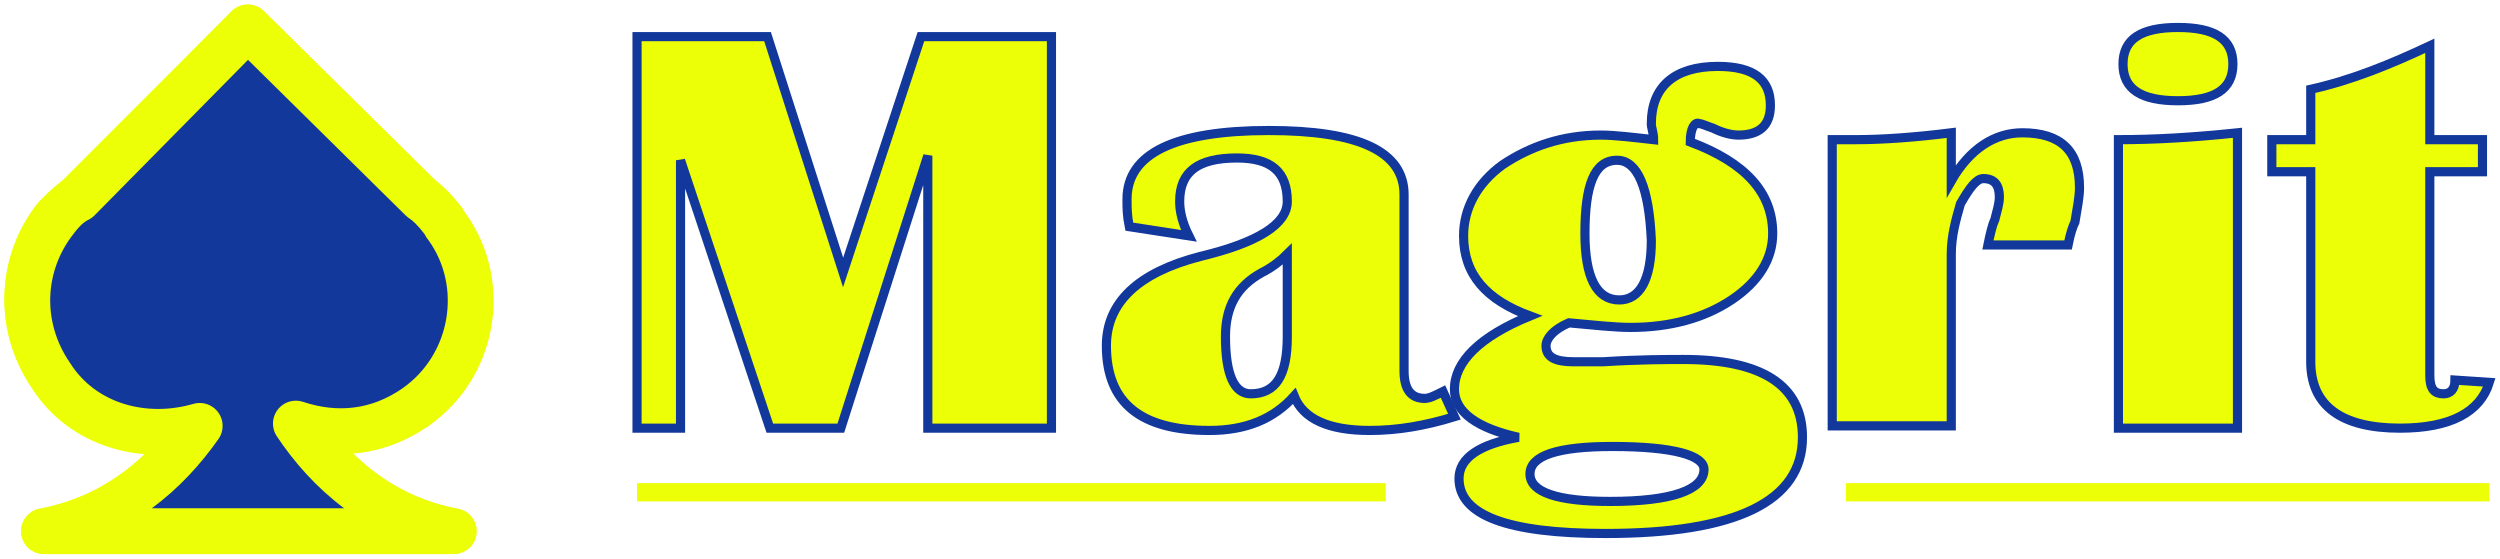
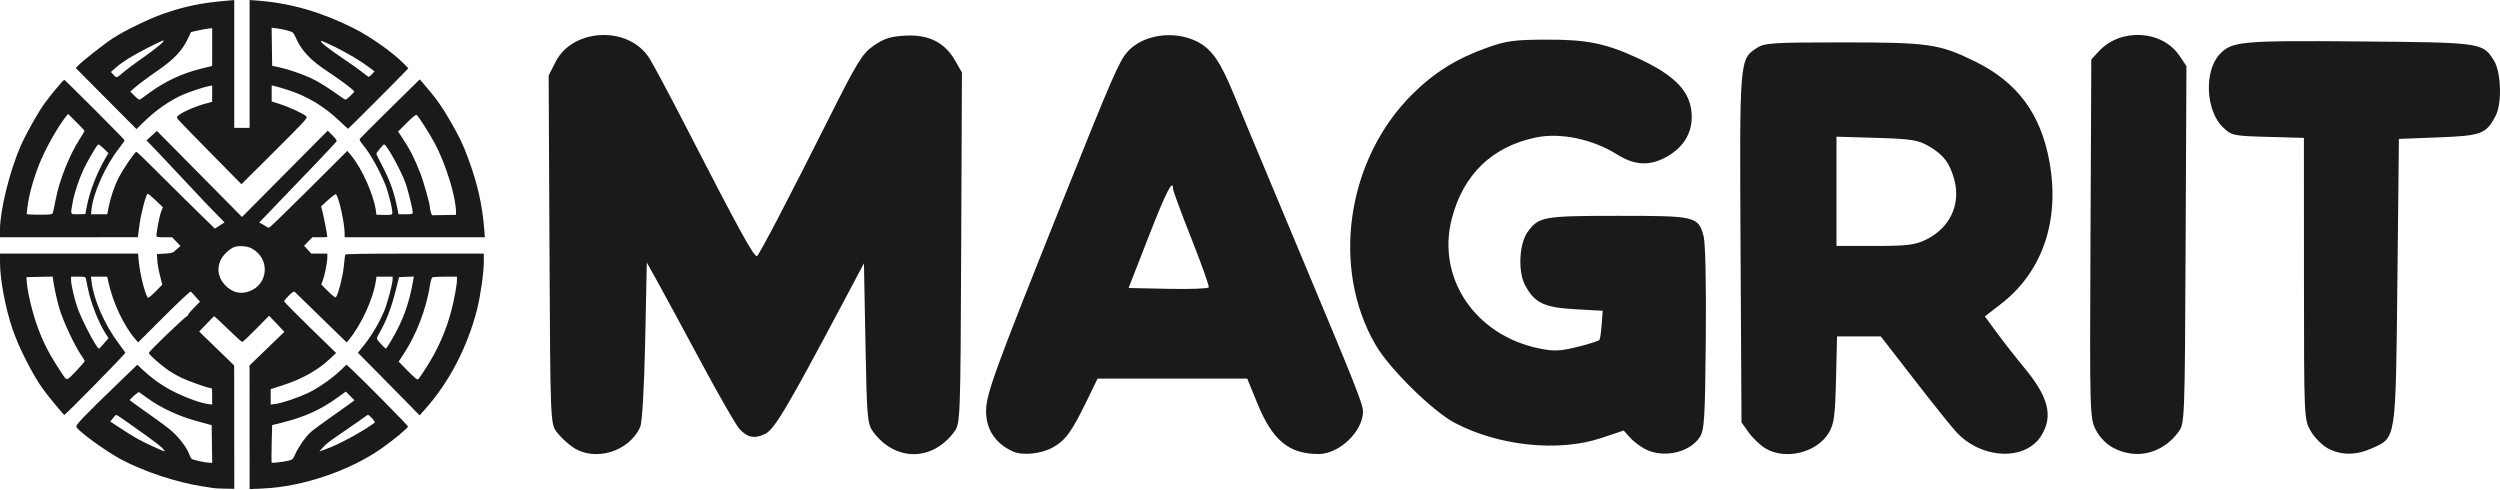
- <svg xmlns="http://www.w3.org/2000/svg" version="1.1" id="Calque_1" x="0px" y="0px" viewBox="0 0 109.188 24.4" xml:space="preserve" width="109.188" height="24.4">
-   <defs id="defs31">
-     <marker style="overflow:visible" id="Arrow1Lstart" refX="0" refY="0" orient="auto">
-       <path transform="matrix(0.8,0,0,0.8,10,0)" style="fill:context-stroke;fill-rule:evenodd;stroke:context-stroke;stroke-width:1pt" d="M 0,0 5,-5 -12.5,0 5,5 Z" id="path4870" />
-     </marker>
+ <svg xmlns="http://www.w3.org/2000/svg" xmlns:xlink="http://www.w3.org/1999/xlink" version="1.1" id="svg2" width="1789.081" height="350" viewBox="0 0 1789.081 350">
+   <defs id="defs6">
+     <clipPath clipPathUnits="userSpaceOnUse" id="clipPath16031">
+       <use x="0" y="0" xlink:href="#g16027" id="use16033" width="100%" height="100%" />
+     </clipPath>
  </defs>
-   <style type="text/css" id="style2">
- 	.st0{fill:#13389C;}
- </style>
-   <g id="g16" style="fill:#ecff06;fill-opacity:1;stroke:#13389c;stroke-width:0.4;stroke-miterlimit:4;stroke-dasharray:none;stroke-opacity:1" transform="translate(1.222463,1.199959)">
-     <path class="st0" d="M 44.7,0.4 V 17.5 H 39.3 V 5.6 L 35.5,17.5 H 32.4 L 28.5,5.8 V 17.5 H 26.6 V 0.4 h 5.7 L 35.6,10.7 39,0.4 Z" id="path4" style="fill:#ecff06;fill-opacity:1;stroke:#13389c;stroke-width:0.4;stroke-miterlimit:4;stroke-dasharray:none;stroke-opacity:1" />
-     <path class="st0" d="m 62.3,17 c -1.3,0.4 -2.5,0.6 -3.7,0.6 -1.8,0 -2.9,-0.5 -3.3,-1.5 -0.9,1 -2.1,1.5 -3.7,1.5 -3,0 -4.5,-1.2 -4.5,-3.7 0,-1.9 1.4,-3.2 4.1,-3.9 C 53.7,9.4 55,8.6 55,7.6 55,6.3 54.3,5.7 52.8,5.7 c -1.7,0 -2.5,0.6 -2.5,1.9 0,0.4 0.1,0.9 0.4,1.5 L 48.1,8.7 C 48,8.2 48,7.9 48,7.5 c 0,-2 2.1,-3 6.2,-3 3.9,0 5.9,0.9 5.9,2.8 V 15 c 0,0.8 0.3,1.2 0.9,1.2 0.2,0 0.4,-0.1 0.8,-0.3 z M 55,9.9 c -0.3,0.3 -0.7,0.6 -1.1,0.8 -1.1,0.6 -1.6,1.5 -1.6,2.8 0,1.7 0.4,2.5 1.1,2.5 1.1,0 1.6,-0.8 1.6,-2.5 z" id="path6" style="fill:#ecff06;fill-opacity:1;stroke:#13389c;stroke-width:0.4;stroke-miterlimit:4;stroke-dasharray:none;stroke-opacity:1" />
-     <path class="st0" d="m 72.6,5 c 2.4,0.9 3.6,2.2 3.6,4 0,1.1 -0.6,2.1 -1.8,2.9 -1.2,0.8 -2.7,1.2 -4.4,1.2 -0.7,0 -1.6,-0.1 -2.7,-0.2 -0.7,0.3 -1,0.7 -1,1 0,0.5 0.4,0.7 1.2,0.7 0.2,0 0.6,0 1.3,0 1.6,-0.1 2.8,-0.1 3.5,-0.1 3.4,0 5.2,1.1 5.2,3.4 0,2.8 -2.9,4.2 -8.6,4.2 -4.3,0 -6.4,-0.8 -6.4,-2.4 0,-0.9 0.9,-1.5 2.6,-1.8 -1.8,-0.4 -2.8,-1.1 -2.8,-2.1 0,-1.2 1.1,-2.3 3.3,-3.2 -1.9,-0.7 -2.9,-1.8 -2.9,-3.5 0,-1.2 0.6,-2.3 1.7,-3.1 1.2,-0.8 2.6,-1.3 4.3,-1.3 0.6,0 1.4,0.1 2.3,0.2 0,-0.3 -0.1,-0.5 -0.1,-0.7 0,-1.6 1,-2.5 2.9,-2.5 1.6,0 2.3,0.6 2.3,1.7 0,0.9 -0.5,1.3 -1.4,1.3 C 74.4,4.7 74,4.6 73.6,4.4 73.3,4.3 73.1,4.2 73,4.2 72.8,4.1 72.6,4.4 72.6,5 Z m -3.4,13.3 c -2.4,0 -3.6,0.4 -3.6,1.2 0,0.8 1.2,1.2 3.5,1.2 2.7,0 4.1,-0.5 4.1,-1.4 0,-0.6 -1.3,-1 -4,-1 z M 69.4,5.8 c -1,0 -1.4,1.1 -1.4,3.2 0,1.9 0.5,2.9 1.5,2.9 0.9,0 1.4,-0.9 1.4,-2.6 C 70.8,7 70.3,5.8 69.4,5.8 Z" id="path8" style="fill:#ecff06;fill-opacity:1;stroke:#13389c;stroke-width:0.4;stroke-miterlimit:4;stroke-dasharray:none;stroke-opacity:1" />
-     <path class="st0" d="M 89.1,9.5 H 85.6 C 85.7,9 85.8,8.6 85.9,8.4 86,8 86.1,7.7 86.1,7.4 86.1,6.9 85.9,6.6 85.4,6.6 85.1,6.6 84.8,7 84.4,7.7 84.2,8.4 84,9.1 84,9.9 v 7.5 H 78.8 V 4.9 h 1 C 81,4.9 82.4,4.8 84,4.6 v 2.1 c 0.8,-1.4 1.9,-2.1 3.1,-2.1 1.7,0 2.5,0.8 2.5,2.4 0,0.4 -0.1,0.9 -0.2,1.5 -0.1,0.2 -0.2,0.5 -0.3,1 z" id="path10" style="fill:#ecff06;fill-opacity:1;stroke:#13389c;stroke-width:0.4;stroke-miterlimit:4;stroke-dasharray:none;stroke-opacity:1" />
-     <path class="st0" d="M 91.3,17.5 V 4.9 c 1.6,0 3.3,-0.1 5.2,-0.3 V 17.5 Z M 93.9,0 c 1.6,0 2.4,0.5 2.4,1.6 0,1.1 -0.8,1.6 -2.4,1.6 -1.6,0 -2.4,-0.5 -2.4,-1.6 0,-1.1 0.8,-1.6 2.4,-1.6 z" id="path12" style="fill:#ecff06;fill-opacity:1;stroke:#13389c;stroke-width:0.4;stroke-miterlimit:4;stroke-dasharray:none;stroke-opacity:1" />
-     <path class="st0" d="m 107.2,4.9 v 1.4 h -2.3 v 8.9 c 0,0.6 0.2,0.8 0.6,0.8 0.3,0 0.5,-0.2 0.5,-0.6 l 1.5,0.1 c -0.4,1.3 -1.7,2 -3.9,2 -2.6,0 -3.9,-1 -3.9,-2.9 V 6.3 H 98 V 4.9 h 1.7 V 2.7 c 1.8,-0.4 3.5,-1.1 5.2,-1.9 v 4.1 z" id="path14" style="fill:#ecff06;fill-opacity:1;stroke:#13389c;stroke-width:0.4;stroke-miterlimit:4;stroke-dasharray:none;stroke-opacity:1" />
+   <g id="g8" transform="translate(-1375.54,-302.3048)">
+     <g id="g16027">
+       <path d="m 1528.744,651.653 c -0.945,-0.144 -4.809,-0.74 -8.587,-1.324 -18.259,-2.823 -42.246,-10.802 -58.05,-19.312 -10.815,-5.823 -29.647,-19.439 -31.878,-23.05 -0.84,-1.358 3.695,-6.136 29.299,-30.873 l 14.251,-13.769 4.298,3.983 c 7.224,6.695 14.896,11.95 23.533,16.12 8.462,4.085 17.582,7.285 22.806,8.001 l 2.955,0.405 v -5.933 c 0,-5.374 -0.123,-5.933 -1.308,-5.933 -1.818,0 -14.516,-4.473 -20.416,-7.192 -2.691,-1.24 -6.802,-3.551 -9.136,-5.136 -5.652,-3.839 -14.481,-11.586 -14.481,-12.707 0,-1.204 26.809,-26.894 27.761,-26.603 0.411,0.126 0.507,-0.012 0.213,-0.306 -0.294,-0.294 1.537,-2.623 4.069,-5.175 l 4.604,-4.64 -2.973,-3.298 c -1.635,-1.814 -3.241,-3.598 -3.569,-3.965 -0.363,-0.407 -7.848,6.566 -19.172,17.862 l -18.577,18.529 -2.077,-2.404 c -8.145,-9.429 -15.921,-25.939 -19.17,-40.704 l -0.869,-3.95 h -5.824 -5.825 l 0.427,3.607 c 1.531,12.92 9.302,30.647 19.333,44.103 2.446,3.281 4.641,6.279 4.879,6.663 0.374,0.606 -42.732,44.538 -43.711,44.549 -0.477,0.006 -11.211,-12.94 -14.806,-17.857 -7.679,-10.501 -17.584,-29.899 -22.252,-43.582 -5.106,-14.966 -8.935,-35.357 -8.941,-47.615 l -0.01,-6.355 h 49.404 49.404 l 0.474,5.324 c 0.774,8.705 4.179,22.619 6.384,26.091 0.37,0.582 2.081,-0.711 5.515,-4.169 l 4.979,-5.013 -1.676,-6.48 c -0.922,-3.564 -1.785,-8.489 -1.919,-10.945 l -0.244,-4.465 5.572,-0.343 c 5.264,-0.324 5.729,-0.486 8.41,-2.913 l 2.838,-2.57 -2.968,-3.098 -2.968,-3.098 h -5.614 c -4.889,0 -5.613,-0.155 -5.611,-1.202 0.01,-3.001 2.175,-14.151 3.318,-17.059 l 1.266,-3.222 -5.21,-4.995 c -2.865,-2.747 -5.432,-4.857 -5.704,-4.69 -1.264,0.781 -4.777,14.186 -5.822,22.218 l -1.157,8.894 -49.336,0.034 -49.336,0.034 v -5.755 c 0,-13.501 6.901,-41.468 14.618,-59.244 3.858,-8.885 12.739,-24.687 17.53,-31.19 4.835,-6.563 13.181,-16.488 13.866,-16.488 0.57,0 42.829,42.314 43.141,43.197 0.105,0.297 -1.489,2.647 -3.542,5.223 -9.901,12.424 -18.821,32.09 -20.146,44.416 l -0.359,3.342 h 5.823 5.823 l 0.834,-4.294 c 1.548,-7.967 4.261,-15.938 7.589,-22.3 3.531,-6.748 11.333,-18.06 12.457,-18.06 0.372,0 6.457,5.813 13.521,12.918 7.065,7.105 19.544,19.464 27.731,27.464 l 14.886,14.546 3.458,-2.217 3.458,-2.218 -6.666,-6.844 c -3.666,-3.764 -6.83,-7.01 -7.031,-7.213 -0.201,-0.203 -7.611,-8.098 -16.466,-17.544 -8.855,-9.446 -16.728,-17.819 -17.496,-18.607 -0.767,-0.788 -2.926,-3.026 -4.797,-4.973 l -3.402,-3.54 3.745,-3.357 3.745,-3.357 30.44,30.778 30.439,30.778 30.659,-30.882 30.659,-30.882 3.325,3.275 c 1.829,1.801 3.24,3.654 3.135,4.118 -0.158,0.699 -17.693,19.165 -49.822,52.465 l -5.684,5.891 1.896,0.949 c 1.043,0.522 2.414,1.376 3.047,1.898 0.633,0.522 1.645,0.844 2.25,0.717 0.605,-0.128 13.427,-12.522 28.494,-27.543 l 27.395,-27.311 2.775,3.315 c 7.582,9.055 16.069,27.953 17.644,39.285 l 0.43,3.091 5.475,0.144 c 3.987,0.105 5.569,-0.1 5.82,-0.756 0.639,-1.664 -2.531,-15.069 -4.964,-20.995 -4.613,-11.234 -10.877,-22.278 -16.358,-28.838 -1.488,-1.781 -2.241,-3.261 -1.928,-3.789 0.283,-0.476 10.059,-10.259 21.724,-21.74 l 21.21,-20.874 2.39,2.74 c 9.047,10.369 13.21,16.187 19.904,27.815 6.163,10.706 8.602,15.836 12.41,26.105 6.69,18.04 10.099,33.186 11.483,51.008 l 0.413,5.324 h -50.178 -50.178 l -0.01,-2.92 c -0.01,-7.003 -3.759,-24.313 -6.015,-27.774 -0.356,-0.547 -2.199,0.71 -5.67,3.866 l -5.142,4.676 1.191,4.721 c 0.942,3.732 3.274,15.969 3.274,17.176 0,0.139 -2.409,0.253 -5.353,0.253 h -5.353 l -2.959,3.015 -2.958,3.015 2.552,2.825 2.552,2.825 h 5.759 5.759 v 2.576 c -2e-4,3.479 -1.831,12.88 -3.22,16.54 l -1.129,2.972 4.908,4.908 c 3.097,3.097 5.141,4.662 5.541,4.241 1.591,-1.676 4.895,-14.417 5.636,-21.73 0.434,-4.285 0.898,-8.177 1.031,-8.649 0.191,-0.677 10.726,-0.859 49.726,-0.859 h 49.484 v 5.845 c 0,7.746 -2.327,24.186 -4.812,34 -6.905,27.268 -20.261,52.782 -37.759,72.133 l -3.417,3.778 -6.337,-6.526 c -3.485,-3.589 -13.412,-13.67 -22.059,-22.401 l -15.722,-15.875 4.739,-5.907 c 5.063,-6.31 10.643,-15.808 14.047,-23.91 2.301,-5.476 6.056,-19.527 6.056,-22.662 v -1.988 h -5.761 -5.761 l -0.485,3.233 c -1.897,12.651 -10.421,31.24 -19.15,41.764 l -1.71,2.061 -7.782,-7.541 c -4.28,-4.147 -12.374,-12.031 -17.986,-17.518 -5.612,-5.487 -10.644,-10.394 -11.183,-10.904 -0.831,-0.787 -1.492,-0.424 -4.377,2.404 -1.869,1.832 -3.406,3.691 -3.416,4.129 -0.01,0.439 8.351,8.94 18.579,18.892 l 18.596,18.094 -4.36,4.122 c -8.614,8.144 -19.956,14.525 -33.664,18.938 l -8.787,2.829 v 5.52 5.52 l 3.535,-0.469 c 5.098,-0.676 17.1,-4.817 24.385,-8.414 6.835,-3.374 17.052,-10.661 22.72,-16.205 l 3.582,-3.503 3.975,3.654 c 6.773,6.226 40.042,39.924 40.042,40.559 0,1.171 -9.81,9.36 -18.753,15.653 -22.887,16.106 -56.858,27.598 -85.142,28.803 l -9.436,0.402 -0.023,-44.24 -0.023,-44.24 12.459,-12.022 12.459,-12.022 -5.459,-5.77 -5.459,-5.77 -9.221,9.384 c -5.071,5.161 -9.572,9.381 -10.002,9.377 -0.43,-0.004 -5.057,-4.184 -10.281,-9.289 -5.225,-5.105 -9.665,-9.201 -9.867,-9.103 -0.202,0.099 -2.686,2.611 -5.519,5.582 l -5.152,5.403 12.517,12.115 12.517,12.115 0.043,44.139 0.043,44.139 -6.378,-0.094 c -3.508,-0.051 -7.151,-0.211 -8.095,-0.355 z m -1.531,-31.583 -0.186,-13.484 -10.992,-3.021 c -12.888,-3.543 -25.14,-9.265 -34.994,-16.345 l -6.141,-4.412 -1.759,1.261 c -0.968,0.694 -2.453,2.005 -3.301,2.914 l -1.542,1.653 4.633,3.445 c 2.548,1.895 8.343,6.02 12.877,9.166 4.534,3.147 10.161,7.388 12.505,9.425 5.133,4.462 10.771,11.78 12.335,16.011 0.628,1.7 1.48,3.457 1.891,3.903 0.749,0.812 9.367,2.73 12.957,2.885 l 1.904,0.082 z m 54.84,11.882 c 2.867,-0.733 3.265,-1.101 4.587,-4.238 2.064,-4.897 7.356,-12.585 10.88,-15.808 1.657,-1.516 6.992,-5.534 11.854,-8.931 4.863,-3.396 11.32,-7.983 14.35,-10.193 l 5.509,-4.018 -3.116,-3.116 -3.116,-3.116 -5.738,4.152 c -12.104,8.758 -23.692,14.038 -39.401,17.95 l -7.557,1.882 -0.344,13.234 c -0.189,7.279 -0.189,13.389 0,13.578 0.48,0.481 8.312,-0.411 12.09,-1.377 z m -90.386,-9.027 c -1.271,-1.311 -5.892,-4.921 -10.268,-8.021 -4.376,-3.1 -11.126,-7.901 -14.999,-10.668 -3.873,-2.767 -7.314,-5.031 -7.647,-5.031 -0.332,0 -1.427,1.079 -2.433,2.397 l -1.828,2.397 7.414,4.89 c 4.078,2.689 9.728,6.171 12.556,7.736 5.072,2.808 17.601,8.544 18.865,8.638 0.357,0.026 -0.39,-1.025 -1.661,-2.336 z m 121.576,-1.016 c 9.206,-3.857 25.867,-13.296 30.479,-17.268 0.593,-0.511 -3.841,-5.45 -4.866,-5.421 -0.296,0.009 -1.311,0.64 -2.256,1.403 -0.945,0.763 -7.127,5.08 -13.739,9.592 -12.442,8.491 -13.421,9.243 -16.773,12.887 l -2.003,2.178 2.003,-0.606 c 1.102,-0.333 4.322,-1.577 7.155,-2.764 z m -182.439,-54.911 c 3.047,-3.167 5.45,-6.068 5.338,-6.448 -0.112,-0.38 -1.106,-2.003 -2.21,-3.607 -4.956,-7.203 -12.874,-24.011 -15.8,-33.538 -1.478,-4.812 -3.749,-15.001 -4.432,-19.882 l -0.459,-3.282 -9.388,0.191 -9.388,0.191 0.197,3.091 c 0.488,7.667 4.248,23.195 8.119,33.537 4.197,11.212 8.424,19.264 16.423,31.284 4.553,6.842 3.386,6.997 11.6,-1.538 z m 250.183,-2.307 c 8.253,-13.027 14.053,-26.391 17.778,-40.963 1.976,-7.731 3.786,-17.833 3.786,-21.134 v -2.314 l -8.415,0.011 c -4.629,0.006 -8.785,0.245 -9.236,0.532 -0.452,0.287 -1.156,2.621 -1.566,5.188 -2.833,17.733 -9.639,35.495 -19.127,49.915 l -3.39,5.152 6.574,6.672 c 5.094,5.171 6.777,6.503 7.48,5.92 0.498,-0.414 3.251,-4.454 6.117,-8.978 z m -231.021,-16.635 3.234,-3.746 -2.314,-3.639 c -4.917,-7.732 -10.433,-21.853 -12.422,-31.805 -0.604,-3.023 -1.257,-6.191 -1.45,-7.042 -0.326,-1.434 -0.723,-1.546 -5.49,-1.546 h -5.139 l 0.01,2.233 c 0.015,3.728 2.467,14.237 4.835,20.72 3.39,9.282 13.583,28.541 15.119,28.565 0.211,0.004 1.84,-1.68 3.619,-3.74 z m 205.688,-2.265 c 8.225,-13.911 12.758,-26.393 15.608,-42.966 l 0.448,-2.606 -5.298,0.201 -5.298,0.201 -2.585,10.305 c -2.818,11.231 -6.603,21.156 -10.937,28.672 -2.297,3.984 -2.632,5.009 -1.941,5.934 1.433,1.917 5.634,6.27 6.051,6.27 0.218,0 1.996,-2.705 3.951,-6.011 z m -102.091,-34.883 c 14.392,-4.904 15.504,-23.898 1.813,-30.978 -2.917,-1.508 -8.759,-1.972 -11.878,-0.943 -3.541,1.169 -8.482,5.841 -10.164,9.613 -3.021,6.771 -1.289,13.835 4.681,19.09 4.644,4.088 9.839,5.163 15.547,3.218 z m -140.079,-56.72 c 0.273,-0.91 1.144,-5.055 1.936,-9.211 2.644,-13.884 9.826,-31.85 17.434,-43.61 1.731,-2.676 3.147,-5.094 3.147,-5.374 0,-0.28 -2.641,-3.13 -5.868,-6.333 l -5.868,-5.824 -1.398,1.717 c -5.742,7.053 -14.923,23.351 -19.149,33.991 -4.484,11.293 -7.646,22.919 -8.628,31.734 l -0.473,4.24 1.972,0.245 c 1.085,0.135 5.218,0.208 9.185,0.162 6.994,-0.08 7.228,-0.133 7.71,-1.737 z m 288.379,-0.281 c 0,-10.666 -7.3,-34.239 -15.181,-49.019 -3.755,-7.042 -11.811,-19.64 -13.049,-20.405 -0.46,-0.284 -3.325,2.063 -6.989,5.727 l -6.209,6.209 3.833,5.819 c 4.728,7.18 7.643,12.942 11.717,23.159 2.827,7.091 7.33,23.196 7.33,26.215 0,0.646 0.304,1.974 0.675,2.951 l 0.675,1.776 8.599,-0.135 8.599,-0.135 z m -265.175,1.435 c 0,-0.156 0.437,-2.552 0.971,-5.324 2.035,-10.566 7.058,-23.642 13.039,-33.947 l 2.423,-4.175 -3.342,-3.292 c -1.838,-1.81 -3.631,-3.113 -3.985,-2.894 -1.144,0.707 -7.689,11.847 -10.422,17.738 -3.662,7.894 -6.708,17.217 -7.947,24.321 -1.48,8.486 -1.81,7.856 4.111,7.856 2.834,0 5.152,-0.127 5.152,-0.283 z m 234.255,-0.919 c -0.011,-2.062 -3.22,-15.41 -4.831,-20.094 -3.282,-9.542 -14.18,-29.327 -15.81,-28.701 -0.759,0.292 -5.459,6.083 -5.459,6.726 0,0.311 1.867,4.119 4.148,8.463 5.707,10.865 8.569,18.924 10.959,30.858 l 0.791,3.95 h 5.104 c 4.405,0 5.103,-0.165 5.098,-1.202 z M 1526.064,411.557 c -12.242,-12.407 -22.722,-23.22 -23.288,-24.029 -0.949,-1.355 -0.9,-1.572 0.618,-2.756 3.648,-2.843 12.935,-6.736 21.056,-8.826 l 2.92,-0.751 v -5.844 -5.844 l -2.576,0.465 c -3.335,0.602 -13.869,4.101 -18.463,6.133 -9.355,4.137 -19.417,11.152 -27.852,19.417 l -5.268,5.162 -21.723,-21.838 -21.723,-21.838 1.573,-1.697 c 2.83,-3.054 18.608,-15.453 24.93,-19.591 8.386,-5.489 26.366,-14.21 36.41,-17.658 15.767,-5.414 26.714,-7.646 45.513,-9.282 l 4.981,-0.433 v 45.726 45.726 h 5.496 5.496 V 348.051 302.305 l 6.011,0.46 c 23.363,1.787 45.433,8.159 68.616,19.81 12.174,6.119 28.438,17.686 36.268,25.796 l 2.696,2.792 -3.443,3.627 c -4.974,5.241 -39.435,39.694 -39.703,39.694 -0.124,0 -2.5,-2.181 -5.28,-4.847 -11.74,-11.258 -23.798,-18.536 -38.373,-23.159 -3.59,-1.139 -7.531,-2.283 -8.759,-2.544 l -2.233,-0.473 v 5.722 5.722 l 6.01,1.901 c 5.882,1.861 15.727,6.363 18.293,8.365 1.237,0.965 1.173,1.148 -1.501,4.302 -1.536,1.812 -12.164,12.597 -23.619,23.968 l -20.826,20.674 z m -44.352,-42.289 c 11.515,-8.577 24.011,-14.459 38.059,-17.914 l 7.593,-1.867 0.01,-13.503 v -13.503 l -2.92,0.32 c -1.606,0.176 -5.017,0.801 -7.581,1.388 l -4.661,1.068 -1.988,4.253 c -4.139,8.852 -9.809,14.952 -21.322,22.94 -8.107,5.625 -14.236,10.205 -17.553,13.118 l -2.545,2.235 2.992,3.049 c 1.646,1.677 3.321,2.923 3.722,2.769 0.401,-0.154 3.191,-2.113 6.198,-4.353 z m 144.499,1.689 c 1.557,-1.416 2.831,-2.863 2.831,-3.215 0,-0.822 -10.717,-8.845 -19.579,-14.657 -11.832,-7.76 -18.219,-14.619 -22.368,-24.021 -1.559,-3.533 -1.813,-3.756 -5.522,-4.849 -2.138,-0.63 -5.632,-1.351 -7.764,-1.601 l -3.877,-0.456 0.187,13.634 0.187,13.634 4.122,0.835 c 6.253,1.267 16.834,4.813 23.481,7.87 5.334,2.453 12.572,6.966 21.517,13.417 1.7,1.226 3.286,2.174 3.523,2.107 0.238,-0.068 1.706,-1.281 3.263,-2.697 z m -161.357,-17.766 c 2.078,-1.748 7.877,-6.03 12.885,-9.516 9.374,-6.525 16.287,-12.317 14.756,-12.365 -1.349,-0.042 -18.192,8.571 -24.802,12.684 -3.262,2.029 -7.476,5.07 -9.366,6.758 l -3.435,3.068 2.006,2.115 c 2.248,2.371 1.618,2.588 7.955,-2.743 z m 176.831,2.204 1.908,-1.992 -3.669,-2.763 c -6.37,-4.796 -15.723,-10.362 -25.195,-14.993 -5.038,-2.463 -9.31,-4.33 -9.492,-4.148 -0.773,0.773 5.05,5.476 15.271,12.336 6.016,4.038 12.639,8.727 14.717,10.42 2.078,1.693 3.953,3.09 4.165,3.105 0.213,0.014 1.245,-0.87 2.295,-1.966 z" style="fill:#1a1a1a;fill-opacity:1;stroke-width:0.687" id="path16858" />
+       <path d="m 1785.528,622.362 c -3.924,-2.671 -9.166,-7.597 -11.649,-10.947 -4.441,-5.992 -4.524,-8.117 -5.109,-130.564 l -0.594,-124.473 4.91,-9.711 c 12.351,-24.428 52.408,-26.058 67.133,-2.732 2.912,4.613 14.249,25.809 25.193,47.102 39.107,76.089 50.175,96.217 51.94,94.452 2.334,-2.334 23.156,-42.257 51.566,-98.874 20.251,-40.357 23.735,-45.994 31.946,-51.695 7.31,-5.075 11.997,-6.549 22.66,-7.125 16.588,-0.896 28.149,4.91 35.513,17.836 l 4.892,8.588 -0.532,125.552 c -0.524,123.591 -0.603,125.647 -5.047,131.643 -15.701,21.185 -42.161,21.187 -57.872,0.004 -4.242,-5.72 -4.579,-9.543 -5.593,-63.373 l -1.079,-57.286 -17.045,32.081 c -37.947,71.42 -47.138,86.825 -53.702,90.004 -7.541,3.652 -12.628,2.648 -18.405,-3.634 -2.353,-2.559 -14.71,-24.075 -27.459,-47.814 -12.75,-23.74 -26.689,-49.475 -30.976,-57.19 l -7.795,-14.028 -1.173,56.11 c -0.699,33.44 -2.132,58.29 -3.548,61.506 -7.812,17.748 -32.523,25.22 -48.175,14.567 z m 315.031,3.085 c -12.505,-5.542 -19.35,-15.738 -19.35,-28.822 0,-12.19 5.866,-28.328 53.989,-148.53 36.15,-90.295 41.178,-101.883 47.153,-108.674 10.903,-12.391 33.452,-15.698 49.933,-7.324 10.469,5.32 16.702,14.347 26.447,38.306 3.138,7.715 8.779,21.311 12.536,30.213 3.756,8.902 9.039,21.527 11.74,28.055 2.701,6.528 13.867,33.235 24.815,59.347 37.417,89.248 43.111,103.592 43.13,108.657 0.052,14.23 -16.894,30.539 -31.733,30.539 -21.341,0 -32.995,-9.66 -43.935,-36.417 l -7.17,-17.536 h -53.555 -53.556 l -7.361,15.125 c -11.289,23.196 -15.394,28.878 -24.603,34.054 -8.305,4.668 -21.569,6.066 -28.48,3.003 z m 127.596,-152.383 c -7.23,-18.26 -13.145,-34.262 -13.145,-35.559 0,-7.694 -4.856,1.803 -17.526,34.274 l -14.288,36.621 28.316,0.6 c 15.574,0.33 28.647,-0.15 29.052,-1.068 0.405,-0.918 -5.179,-16.609 -12.409,-34.869 z m 324.596,150.573 c -3.561,-1.874 -8.444,-5.62 -10.852,-8.326 l -4.378,-4.919 -15.893,5.331 c -30.459,10.216 -73.15,5.86 -104.82,-10.695 -15.811,-8.265 -46.689,-38.575 -56.69,-55.649 -32.337,-55.2 -20.925,-133.141 26.333,-179.85 15.679,-15.498 31.564,-25.359 53.359,-33.126 13.628,-4.857 19.429,-5.654 41.726,-5.737 29.282,-0.109 42.52,2.5 65.181,12.845 28.296,12.917 39.487,24.955 39.487,42.475 0,12.587 -6.787,22.823 -19.44,29.321 -11.524,5.917 -21.868,5.15 -34.084,-2.528 -17.366,-10.915 -40.405,-15.73 -57.936,-12.108 -31.391,6.485 -52.173,26.582 -60.302,58.313 -10.831,42.276 16.744,83.201 62.415,92.637 10.686,2.208 14.84,2.047 27.535,-1.064 8.223,-2.015 15.336,-4.287 15.806,-5.049 0.471,-0.762 1.175,-5.754 1.565,-11.093 l 0.709,-9.708 -19.802,-1.103 c -22.255,-1.24 -29.053,-4.541 -35.818,-17.394 -5.187,-9.854 -4.095,-29.858 2.085,-38.182 7.926,-10.676 11.123,-11.235 64.454,-11.269 55.704,-0.036 57.497,0.392 61.317,14.614 1.274,4.742 1.909,34.56 1.557,73.04 -0.53,57.957 -1.01,65.66 -4.416,70.858 -7.244,11.055 -26.253,15.123 -39.094,8.366 z m 86.083,-0.531 c -3.693,-2.252 -9.034,-7.347 -11.869,-11.322 l -5.155,-7.227 -0.672,-124.381 c -0.736,-136.1 -0.793,-135.393 11.732,-143.594 5.438,-3.56 11.392,-3.945 61.146,-3.945 61.667,0 69.172,1.067 94.565,13.449 30.585,14.914 47.408,37.525 53.631,72.086 7.549,41.92 -4.972,78.63 -34.652,101.594 l -11.582,8.961 8.832,12.017 c 4.858,6.61 13.64,17.822 19.517,24.917 17.19,20.753 20.614,34.326 12.157,48.196 -11.248,18.448 -42.581,17.296 -60.827,-2.237 -3.278,-3.509 -16.803,-20.373 -30.057,-37.475 l -24.097,-31.095 h -15.654 -15.654 l -0.742,30.753 c -0.627,26.018 -1.406,31.878 -5.058,38.062 -8.5,14.394 -31.203,19.995 -45.56,11.24 z m 115.009,-149.302 c 16.952,-8.206 24.974,-25.02 20.336,-42.624 -3.192,-12.116 -7.915,-18.326 -18.567,-24.413 -7.513,-4.293 -12.342,-5.044 -37.227,-5.791 l -28.595,-0.858 v 39.096 39.096 h 27.374 c 23.345,0 28.744,-0.663 36.679,-4.505 z m 133.976,148.962 c -4.964,-2.621 -9.758,-7.572 -12.459,-12.865 -4.289,-8.407 -4.376,-11.543 -3.8,-136.827 l 0.589,-128.222 5.395,-5.846 c 15.575,-16.876 45.307,-15.229 57.701,3.195 l 4.982,7.406 -0.589,127.857 c -0.58,125.886 -0.658,127.951 -5.103,133.949 -11.561,15.599 -30.127,20.111 -46.716,11.352 z m 153.707,0.45 c -4.136,-2.201 -9.689,-7.785 -12.34,-12.409 -4.798,-8.369 -4.82,-8.877 -4.856,-109.118 l -0.036,-100.71 -25.762,-0.72 c -24.983,-0.698 -25.957,-0.907 -32.218,-6.911 -12.323,-11.818 -13.569,-40.238 -2.291,-52.243 8.678,-9.238 15.541,-9.864 100.195,-9.145 87.51,0.744 88.127,0.832 96.088,13.713 5.146,8.327 5.848,30.514 1.247,39.412 -6.763,13.079 -10.148,14.365 -40.902,15.534 l -28.378,1.079 -1.079,101.43 c -1.222,114.88 -0.808,112.115 -17.948,119.896 -11.478,5.211 -22.169,5.276 -31.723,0.193 z" style="fill:#1a1a1a;fill-opacity:1;stroke-width:2.158" id="path16974" />
+     </g>
  </g>
-   <g id="g22" style="stroke:#ecff06;stroke-width:2;stroke-linejoin:round;stroke-miterlimit:4;stroke-dasharray:none;stroke-dashoffset:0;stroke-opacity:1" transform="translate(1.222463,1.199959)">
-     <path class="st0" d="M 18.6,22 H 9.7 v 0 h -9 C 3.9,21.4 6.1,19.4 7.5,17.3 5.2,18 2.5,17.3 1,15.1 -0.5,12.9 -0.3,10.2 1.2,8.3 1.5,8 1.8,7.7 2.2,7.4 L 9.6,0 17.1,7.4 C 17.4,7.6 17.7,8 18,8.3 v 0 c 0.1,0.1 0.1,0.2 0.2,0.3 1.8,2.6 1.1,6.1 -1.4,7.9 -1.5,1.1 -3.4,1.2 -5,0.7 1.4,2.2 3.6,4.2 6.8,4.8 z" id="path18" style="stroke:#ecff06;stroke-width:2;stroke-linejoin:round;stroke-miterlimit:4;stroke-dasharray:none;stroke-dashoffset:0;stroke-opacity:1" />
-     <path class="st0" d="M 16.9,16.6 C 19.5,14.8 20.1,11.2 18.3,8.7 18.2,8.6 18.2,8.5 18.1,8.4 v 0 C 17.8,8 17.5,7.7 17.2,7.5 L 9.6,0 2.2,7.5 C 1.8,7.7 1.5,8 1.2,8.4 -0.3,10.3 -0.5,13 1,15.2 c 1.4,2.2 4.1,2.9 6.5,2.2 -1.4,2 -3.6,4 -6.8,4.6 h 8.9 v 0 h 8.9 c -3.2,-0.6 -5.4,-2.6 -6.8,-4.7 1.8,0.6 3.6,0.4 5.2,-0.7 z" id="path20" style="stroke:#ecff06;stroke-width:2;stroke-linejoin:round;stroke-miterlimit:4;stroke-dasharray:none;stroke-dashoffset:0;stroke-opacity:1" />
-   </g>
-   <line class="st0" x1="27.822" y1="21.5" x2="60.522" y2="21.5" id="line24" style="stroke:#ecff06;stroke-width:0.8;stroke-linejoin:round;stroke-miterlimit:4;stroke-dasharray:none;stroke-opacity:1" />
-   <line class="st0" x1="80.622" y1="21.5" x2="108.722" y2="21.5" id="line26" style="stroke:#ecff06;stroke-width:0.8;stroke-linejoin:round;stroke-miterlimit:4;stroke-dasharray:none;stroke-opacity:1" />
</svg>
